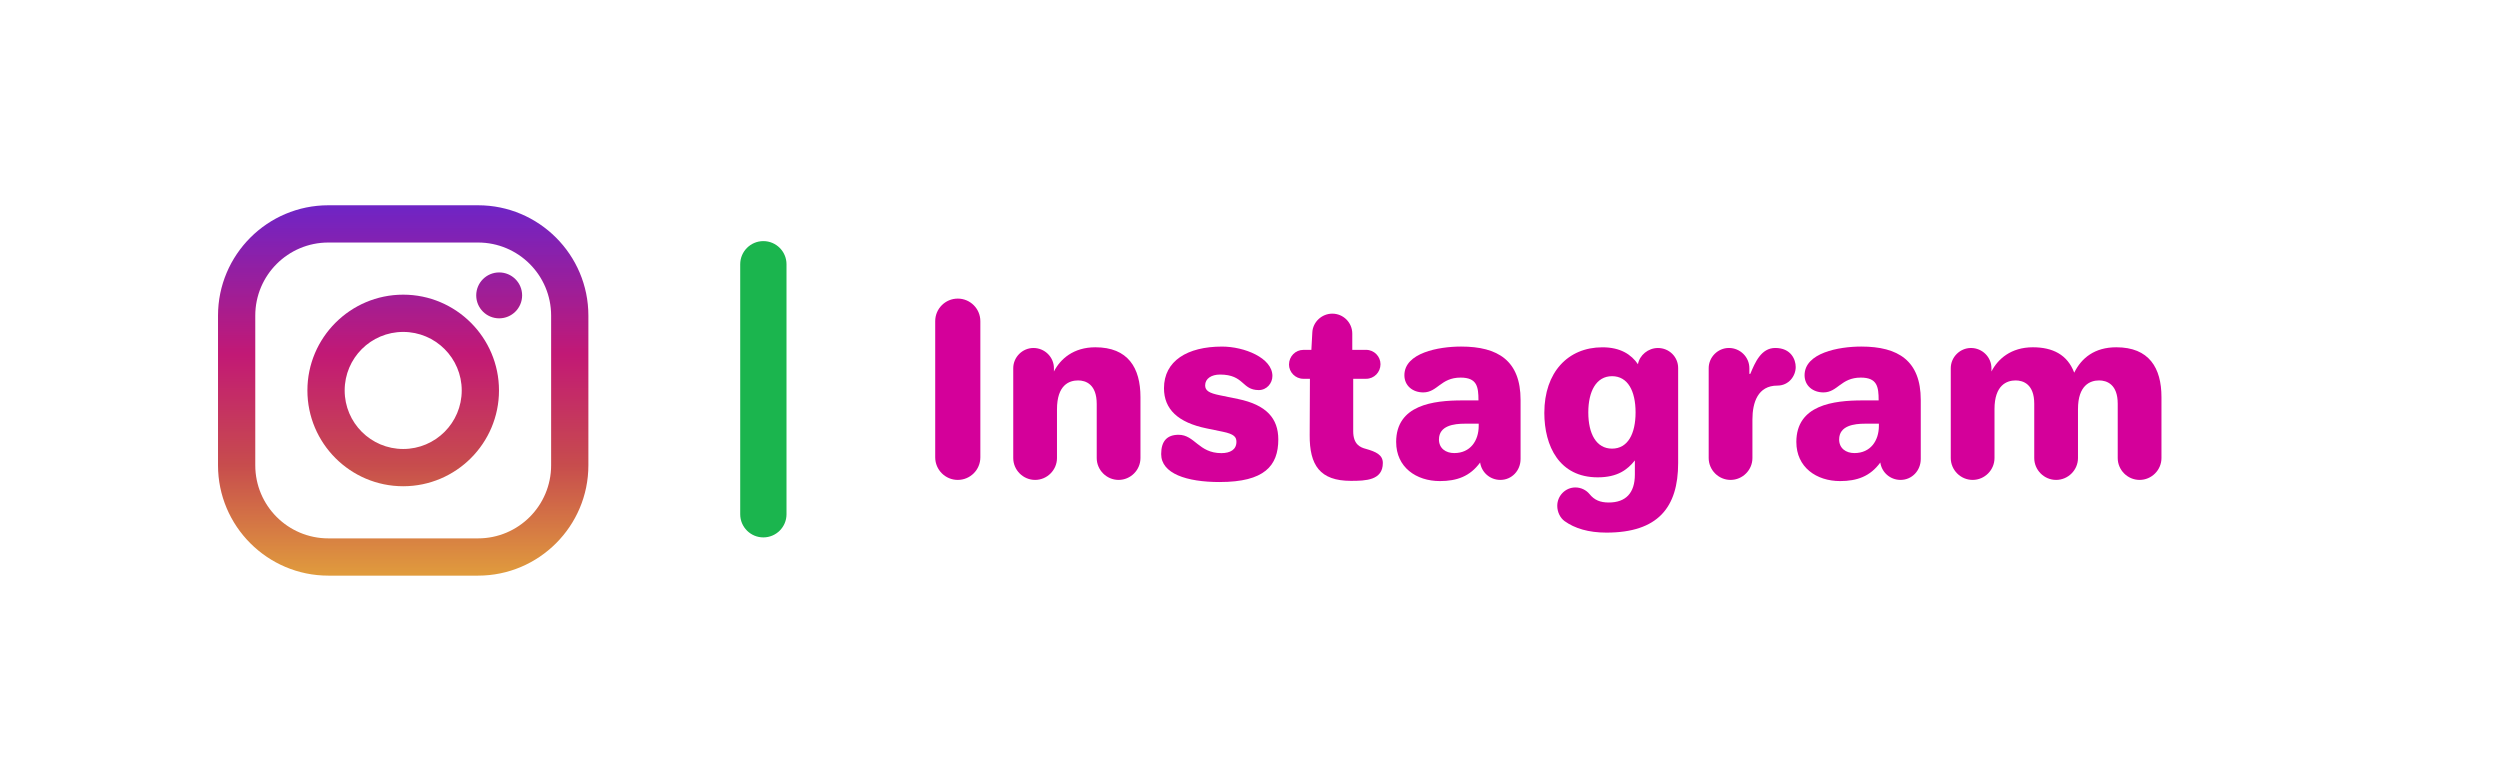
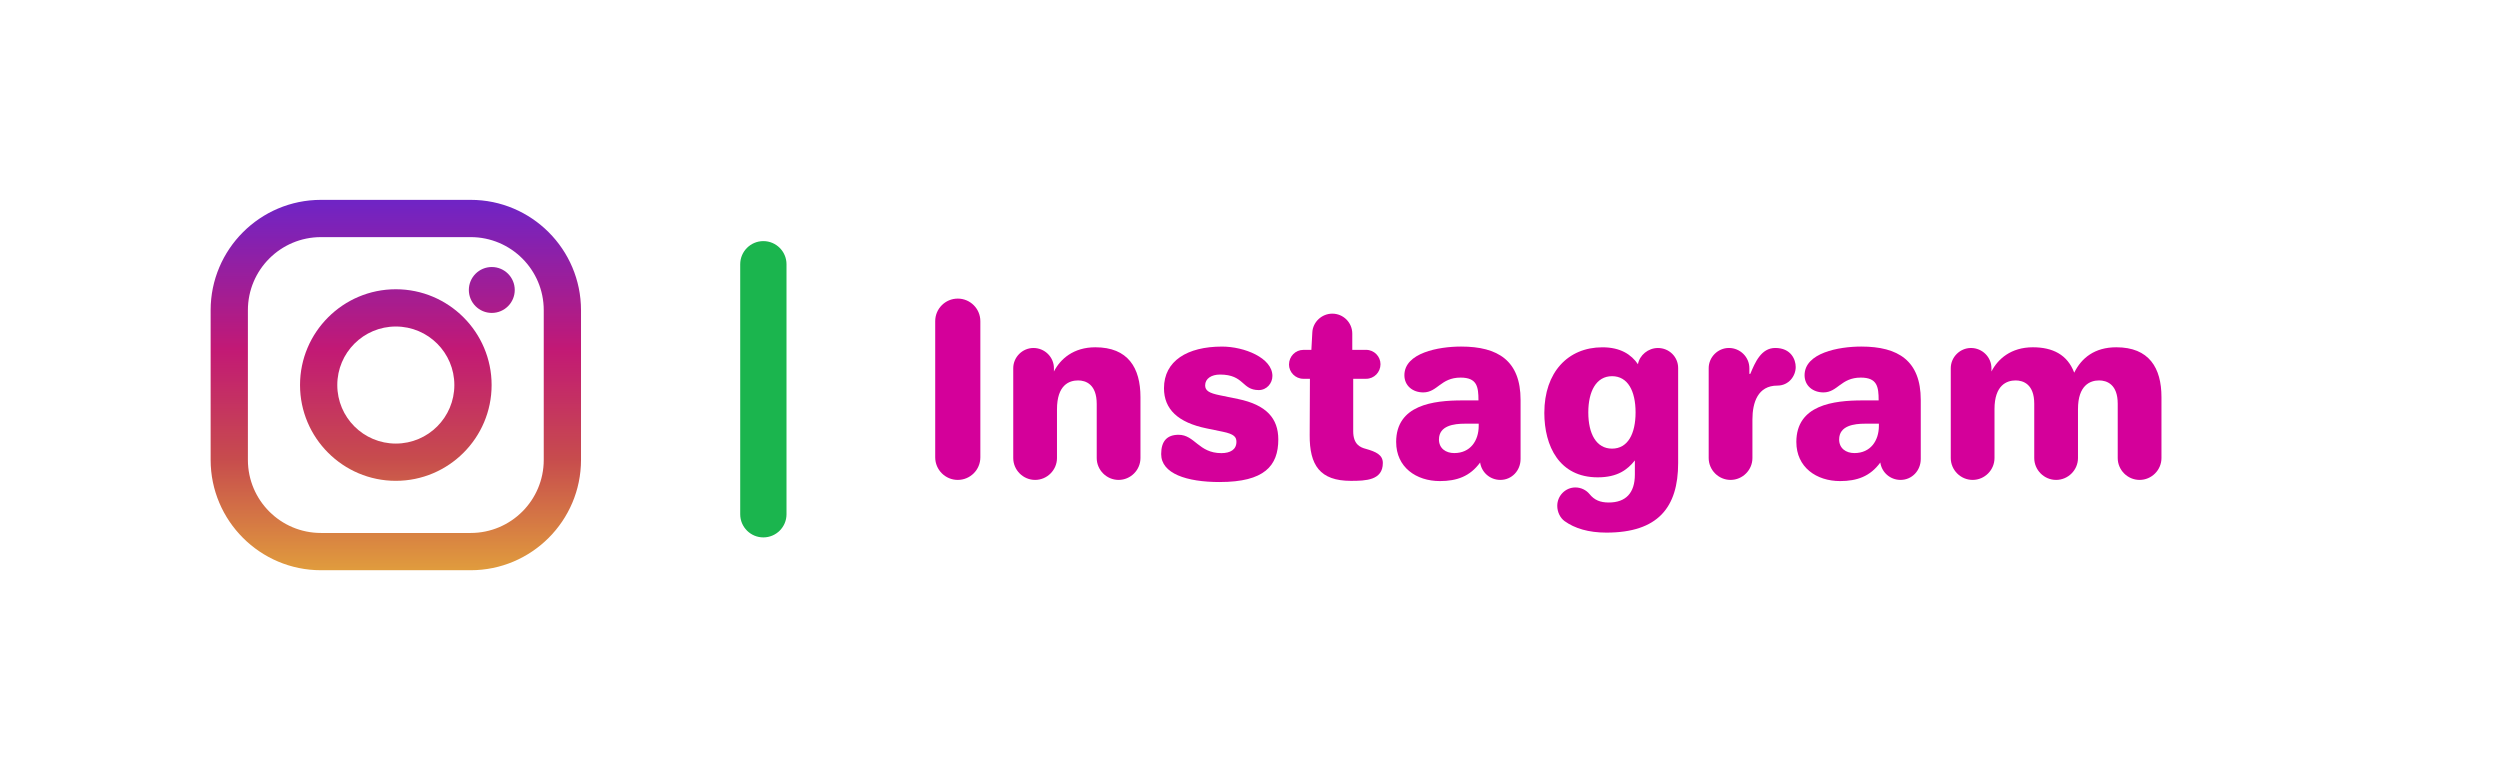
<svg xmlns="http://www.w3.org/2000/svg" width="135mm" height="42mm" viewBox="0 0 135 42" version="1.1" id="svg8">
  <defs id="defs2">
    <linearGradient y2="180" x2="100.008" y1="40.008" x1="160.008" id="b" gradientUnits="userSpaceOnUse">
      <stop id="stop817" offset="0" stop-color="#37aee2" />
      <stop id="stop819" offset="1" stop-color="#1e96c8" />
    </linearGradient>
    <linearGradient y2="174.708" x2="146.527" y1="131.028" x1="123.641" id="w" gradientTransform="scale(1.091908,0.915828)" gradientUnits="userSpaceOnUse">
      <stop id="stop822" offset="0" stop-color="#eff7fc" />
      <stop id="stop824" offset="1" stop-color="#fff" />
    </linearGradient>
  </defs>
  <g id="layer1" transform="translate(-45.1306,-86.64917)" style="display:inline">
    <g aria-label="Instagram" style="font-style:normal;font-variant:normal;font-weight:normal;font-stretch:normal;font-size:12.7px;line-height:1.25;font-family:'Old Standard TT';-inkscape-font-specification:'Old Standard TT';letter-spacing:0px;word-spacing:0px;fill:#d4009a;fill-opacity:1;stroke:none;stroke-width:0.265" id="text857" transform="translate(2.508675,0.2373497)">
      <path d="m 93.123,111.108 c 0,0.673 0.546,1.219 1.219,1.219 0.673,0 1.219,-0.546 1.219,-1.219 v -7.353 c 0,-0.673 -0.546,-1.219 -1.219,-1.219 -0.673,0 -1.219,0.546 -1.219,1.219 z" style="font-style:normal;font-variant:normal;font-weight:normal;font-stretch:normal;font-family:Jellee;-inkscape-font-specification:Jellee;fill:#d4009a;fill-opacity:1;stroke-width:0.265" id="path937" />
      <path d="m 97.337,111.146 c 0,0.648 0.533,1.181 1.181,1.181 0.648,0 1.181,-0.533 1.181,-1.181 v -2.629 c 0,-1.321 0.66,-1.562 1.143,-1.562 0.406,0 1.003,0.203 1.003,1.27 v 2.921 c 0,0.648 0.533,1.181 1.181,1.181 0.648,0 1.181,-0.533 1.181,-1.181 v -3.289 c 0,-1.587 -0.673,-2.692 -2.438,-2.692 -1.181,0 -1.892,0.635 -2.235,1.308 v -0.178 c 0,-0.597 -0.495,-1.092 -1.105,-1.092 -0.597,0 -1.092,0.495 -1.092,1.092 z" style="font-style:normal;font-variant:normal;font-weight:normal;font-stretch:normal;font-family:Jellee;-inkscape-font-specification:Jellee;fill:#d4009a;fill-opacity:1;stroke-width:0.265" id="path939" />
      <path d="m 108.488,112.441 c 2.413,0 3.162,-0.876 3.162,-2.299 0,-1.143 -0.648,-1.867 -2.172,-2.184 l -0.991,-0.203 c -0.559,-0.114 -0.787,-0.241 -0.787,-0.533 0,-0.368 0.343,-0.584 0.8,-0.584 1.321,0 1.168,0.838 2.095,0.838 0.432,0 0.737,-0.368 0.737,-0.762 0,-0.978 -1.524,-1.587 -2.718,-1.587 -1.88,0 -3.137,0.775 -3.137,2.248 0,1.13 0.749,1.854 2.311,2.172 l 0.864,0.178 c 0.622,0.127 0.737,0.292 0.737,0.546 0,0.419 -0.33,0.61 -0.813,0.61 -1.232,0 -1.435,-0.991 -2.311,-0.991 -0.622,0 -0.94,0.343 -0.94,1.041 0,1.054 1.372,1.511 3.162,1.511 z" style="font-style:normal;font-variant:normal;font-weight:normal;font-stretch:normal;font-family:Jellee;-inkscape-font-specification:Jellee;fill:#d4009a;fill-opacity:1;stroke-width:0.265" id="path941" />
      <path d="m 112.227,106.091 c 0,0.419 0.343,0.775 0.775,0.775 h 0.356 l -0.013,3.035 c -0.013,1.638 0.559,2.477 2.223,2.477 0.8,0 1.727,-0.025 1.727,-0.965 0,-0.445 -0.381,-0.61 -0.914,-0.762 -0.292,-0.076 -0.686,-0.229 -0.686,-0.953 v -2.832 h 0.699 c 0.432,0 0.775,-0.356 0.775,-0.787 0,-0.419 -0.343,-0.775 -0.775,-0.775 h -0.749 v -0.876 c 0,-0.597 -0.483,-1.079 -1.079,-1.079 -0.572,0 -1.054,0.457 -1.079,1.016 l -0.051,0.94 h -0.432 c -0.432,0 -0.775,0.356 -0.775,0.787 z" style="font-style:normal;font-variant:normal;font-weight:normal;font-stretch:normal;font-family:Jellee;-inkscape-font-specification:Jellee;fill:#d4009a;fill-opacity:1;stroke-width:0.265" id="path943" />
      <path d="m 118.015,110.282 c 0,1.359 1.079,2.108 2.362,2.108 0.914,0 1.626,-0.254 2.172,-1.003 0.076,0.533 0.533,0.94 1.092,0.94 0.622,0 1.092,-0.508 1.092,-1.13 v -3.188 c 0,-2.121 -1.219,-2.883 -3.213,-2.883 -1.219,0 -3.061,0.343 -3.061,1.549 0,0.572 0.457,0.927 1.016,0.927 0.775,0 0.94,-0.8 2.019,-0.8 0.889,0 0.965,0.495 0.965,1.232 h -0.864 c -1.575,0 -3.581,0.241 -3.581,2.248 z m 2.311,-0.14 c 0,-0.749 0.813,-0.851 1.397,-0.851 h 0.749 v 0.114 c 0,0.813 -0.457,1.473 -1.321,1.473 -0.457,0 -0.826,-0.254 -0.826,-0.737 z" style="font-style:normal;font-variant:normal;font-weight:normal;font-stretch:normal;font-family:Jellee;-inkscape-font-specification:Jellee;fill:#d4009a;fill-opacity:1;stroke-width:0.265" id="path945" />
      <path d="m 126.015,108.695 c 0,1.816 0.813,3.493 2.883,3.493 1.079,0 1.613,-0.419 2.007,-0.914 v 0.762 c 0,1.003 -0.495,1.511 -1.41,1.511 -0.457,0 -0.775,-0.127 -1.041,-0.457 -0.178,-0.216 -0.457,-0.356 -0.762,-0.356 -0.533,0 -0.978,0.445 -0.978,0.991 0,0.33 0.152,0.648 0.394,0.826 0.546,0.394 1.295,0.622 2.261,0.622 2.781,0 3.873,-1.359 3.873,-3.759 v -5.131 c 0,-0.597 -0.483,-1.079 -1.092,-1.079 -0.521,0 -0.991,0.381 -1.079,0.876 -0.356,-0.521 -0.94,-0.914 -1.918,-0.914 -1.867,0 -3.137,1.359 -3.137,3.531 z m 2.375,-0.013 c 0,-1.143 0.432,-1.956 1.283,-1.956 0.851,0 1.27,0.8 1.27,1.956 0,1.156 -0.419,1.956 -1.27,1.956 -0.851,0 -1.283,-0.8 -1.283,-1.956 z" style="font-style:normal;font-variant:normal;font-weight:normal;font-stretch:normal;font-family:Jellee;-inkscape-font-specification:Jellee;fill:#d4009a;fill-opacity:1;stroke-width:0.265" id="path947" />
      <path d="m 134.891,111.146 c 0,0.648 0.533,1.181 1.181,1.181 0.648,0 1.181,-0.533 1.181,-1.181 v -2.083 c 0,-0.914 0.292,-1.829 1.346,-1.829 0.622,0 0.991,-0.521 0.991,-1.003 0,-0.406 -0.254,-1.029 -1.105,-1.029 -0.762,0 -1.092,0.787 -1.346,1.397 h -0.051 v -0.305 c 0,-0.597 -0.495,-1.092 -1.105,-1.092 -0.597,0 -1.092,0.495 -1.092,1.092 z" style="font-style:normal;font-variant:normal;font-weight:normal;font-stretch:normal;font-family:Jellee;-inkscape-font-specification:Jellee;fill:#d4009a;fill-opacity:1;stroke-width:0.265" id="path949" />
      <path d="m 139.625,110.282 c 0,1.359 1.079,2.108 2.362,2.108 0.914,0 1.626,-0.254 2.172,-1.003 0.076,0.533 0.533,0.94 1.092,0.94 0.622,0 1.092,-0.508 1.092,-1.13 v -3.188 c 0,-2.121 -1.219,-2.883 -3.213,-2.883 -1.219,0 -3.061,0.343 -3.061,1.549 0,0.572 0.457,0.927 1.016,0.927 0.775,0 0.94,-0.8 2.019,-0.8 0.889,0 0.965,0.495 0.965,1.232 h -0.864 c -1.575,0 -3.581,0.241 -3.581,2.248 z m 2.311,-0.14 c 0,-0.749 0.813,-0.851 1.397,-0.851 h 0.749 v 0.114 c 0,0.813 -0.457,1.473 -1.321,1.473 -0.457,0 -0.826,-0.254 -0.826,-0.737 z" style="font-style:normal;font-variant:normal;font-weight:normal;font-stretch:normal;font-family:Jellee;-inkscape-font-specification:Jellee;fill:#d4009a;fill-opacity:1;stroke-width:0.265" id="path951" />
      <path d="m 147.963,111.146 c 0,0.648 0.533,1.181 1.181,1.181 0.648,0 1.181,-0.533 1.181,-1.181 v -2.642 c 0,-1.295 0.66,-1.549 1.143,-1.549 0.406,0 1.003,0.203 1.003,1.257 v 2.934 c 0,0.648 0.533,1.181 1.181,1.181 0.648,0 1.181,-0.533 1.181,-1.181 v -2.642 c 0,-1.295 0.66,-1.549 1.143,-1.549 0.406,0 1.003,0.203 1.003,1.257 v 2.934 c 0,0.648 0.533,1.181 1.181,1.181 0.648,0 1.181,-0.533 1.181,-1.181 v -3.289 c 0,-1.587 -0.673,-2.692 -2.438,-2.692 -1.168,0 -1.88,0.572 -2.273,1.372 -0.368,-0.978 -1.168,-1.372 -2.235,-1.372 -1.181,0 -1.892,0.635 -2.235,1.308 v -0.178 c 0,-0.597 -0.495,-1.092 -1.105,-1.092 -0.597,0 -1.092,0.495 -1.092,1.092 z" style="font-style:normal;font-variant:normal;font-weight:normal;font-stretch:normal;font-family:Jellee;-inkscape-font-specification:Jellee;fill:#d4009a;fill-opacity:1;stroke-width:0.265" id="path953" />
    </g>
-     <g id="g935" transform="matrix(0.0362954,0,0,0.0362954,56.90332,97.73366)">
+     <g id="g935" transform="matrix(0.0362954,0,0,0.0362954,56.50492,97.44149)">
      <g id="g862">
        <linearGradient gradientTransform="matrix(1,0,0,-1,0,554)" y2="549.72" x2="275.517" y1="4.57" x1="275.517" gradientUnits="userSpaceOnUse" id="SVGID_1_">
          <stop id="stop829" style="stop-color:#E09B3D" offset="0" />
          <stop id="stop831" style="stop-color:#C74C4D" offset="0.3" />
          <stop id="stop833" style="stop-color:#C21975" offset="0.6" />
          <stop id="stop835" style="stop-color:#7024C4" offset="1" />
        </linearGradient>
        <path id="path838" d="M 386.878,0 H 164.156 C 73.64,0 0,73.64 0,164.156 v 222.722 c 0,90.516 73.64,164.156 164.156,164.156 h 222.722 c 90.516,0 164.156,-73.64 164.156,-164.156 V 164.156 C 551.033,73.64 477.393,0 386.878,0 Z M 495.6,386.878 C 495.6,446.923 446.923,495.6 386.878,495.6 H 164.156 C 104.111,495.6 55.434,446.923 55.434,386.878 V 164.156 c 0,-60.046 48.677,-108.722 108.722,-108.722 h 222.722 c 60.045,0 108.722,48.676 108.722,108.722 z" style="fill:url(#SVGID_1_)" />
        <linearGradient gradientTransform="matrix(1,0,0,-1,0,554)" y2="549.72" x2="275.517" y1="4.57" x1="275.517" gradientUnits="userSpaceOnUse" id="SVGID_2_">
          <stop id="stop840" style="stop-color:#E09B3D" offset="0" />
          <stop id="stop842" style="stop-color:#C74C4D" offset="0.3" />
          <stop id="stop844" style="stop-color:#C21975" offset="0.6" />
          <stop id="stop846" style="stop-color:#7024C4" offset="1" />
        </linearGradient>
        <path id="path849" d="M 275.517,133 C 196.933,133 133,196.933 133,275.516 c 0,78.583 63.933,142.517 142.517,142.517 78.584,0 142.517,-63.933 142.517,-142.517 C 418.034,196.932 354.101,133 275.517,133 Z m 0,229.6 c -48.095,0 -87.083,-38.988 -87.083,-87.083 0,-48.095 38.989,-87.083 87.083,-87.083 48.095,0 87.083,38.988 87.083,87.083 0,48.094 -38.989,87.083 -87.083,87.083 z" style="fill:url(#SVGID_2_)" />
        <linearGradient gradientTransform="matrix(1,0,0,-1,0,554)" y2="549.72" x2="418.31" y1="4.57" x1="418.31" gradientUnits="userSpaceOnUse" id="SVGID_3_">
          <stop id="stop851" style="stop-color:#E09B3D" offset="0" />
          <stop id="stop853" style="stop-color:#C74C4D" offset="0.3" />
          <stop id="stop855" style="stop-color:#C21975" offset="0.6" />
          <stop id="stop857" style="stop-color:#7024C4" offset="1" />
        </linearGradient>
        <circle id="circle860" r="34.15" cy="134.07" cx="418.31" style="fill:url(#SVGID_3_)" />
      </g>
      <g id="g864" />
      <g id="g866" />
      <g id="g868" />
      <g id="g870" />
      <g id="g872" />
      <g id="g874" />
      <g id="g876" />
      <g id="g878" />
      <g id="g880" />
      <g id="g882" />
      <g id="g884" />
      <g id="g886" />
      <g id="g888" />
      <g id="g890" />
      <g id="g892" />
    </g>
    <rect style="fill:#1bb54e;fill-opacity:1;stroke:none;stroke-width:1.958;stroke-miterlimit:4;stroke-dasharray:none;stroke-opacity:1" id="rect831" width="2.5" height="16" x="85.102" y="99.669" ry="1.25" />
  </g>
  <g id="layer2" style="display:none">
    <path style="fill:none;stroke:#000000;stroke-width:0.265px;stroke-linecap:butt;stroke-linejoin:miter;stroke-opacity:1" d="M 0,0 128,42" id="path881" />
    <path style="fill:none;stroke:#000000;stroke-width:0.265px;stroke-linecap:butt;stroke-linejoin:miter;stroke-opacity:1" d="M 0,42 128,1.5894571e-7" id="path883" />
  </g>
</svg>
